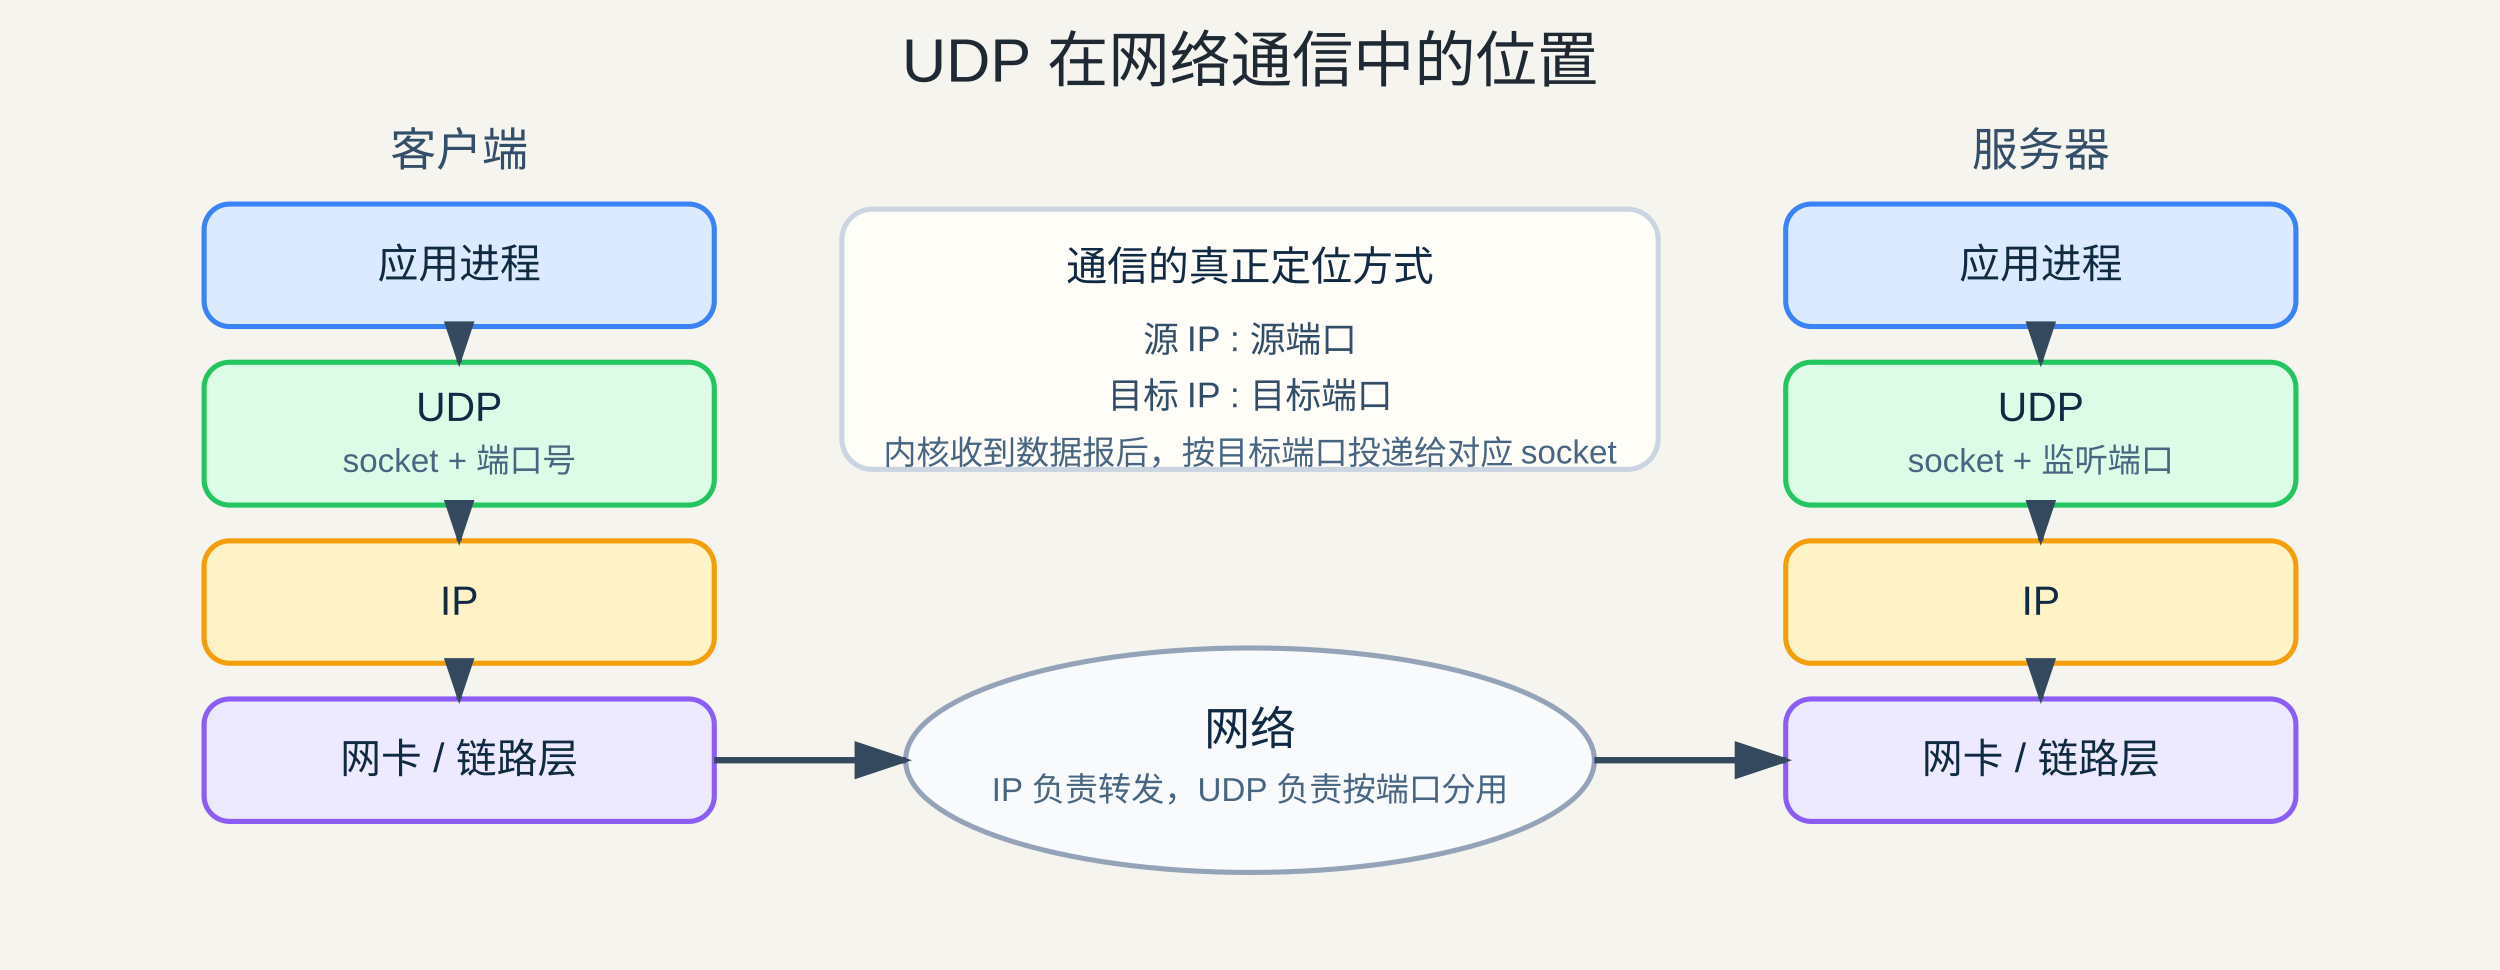
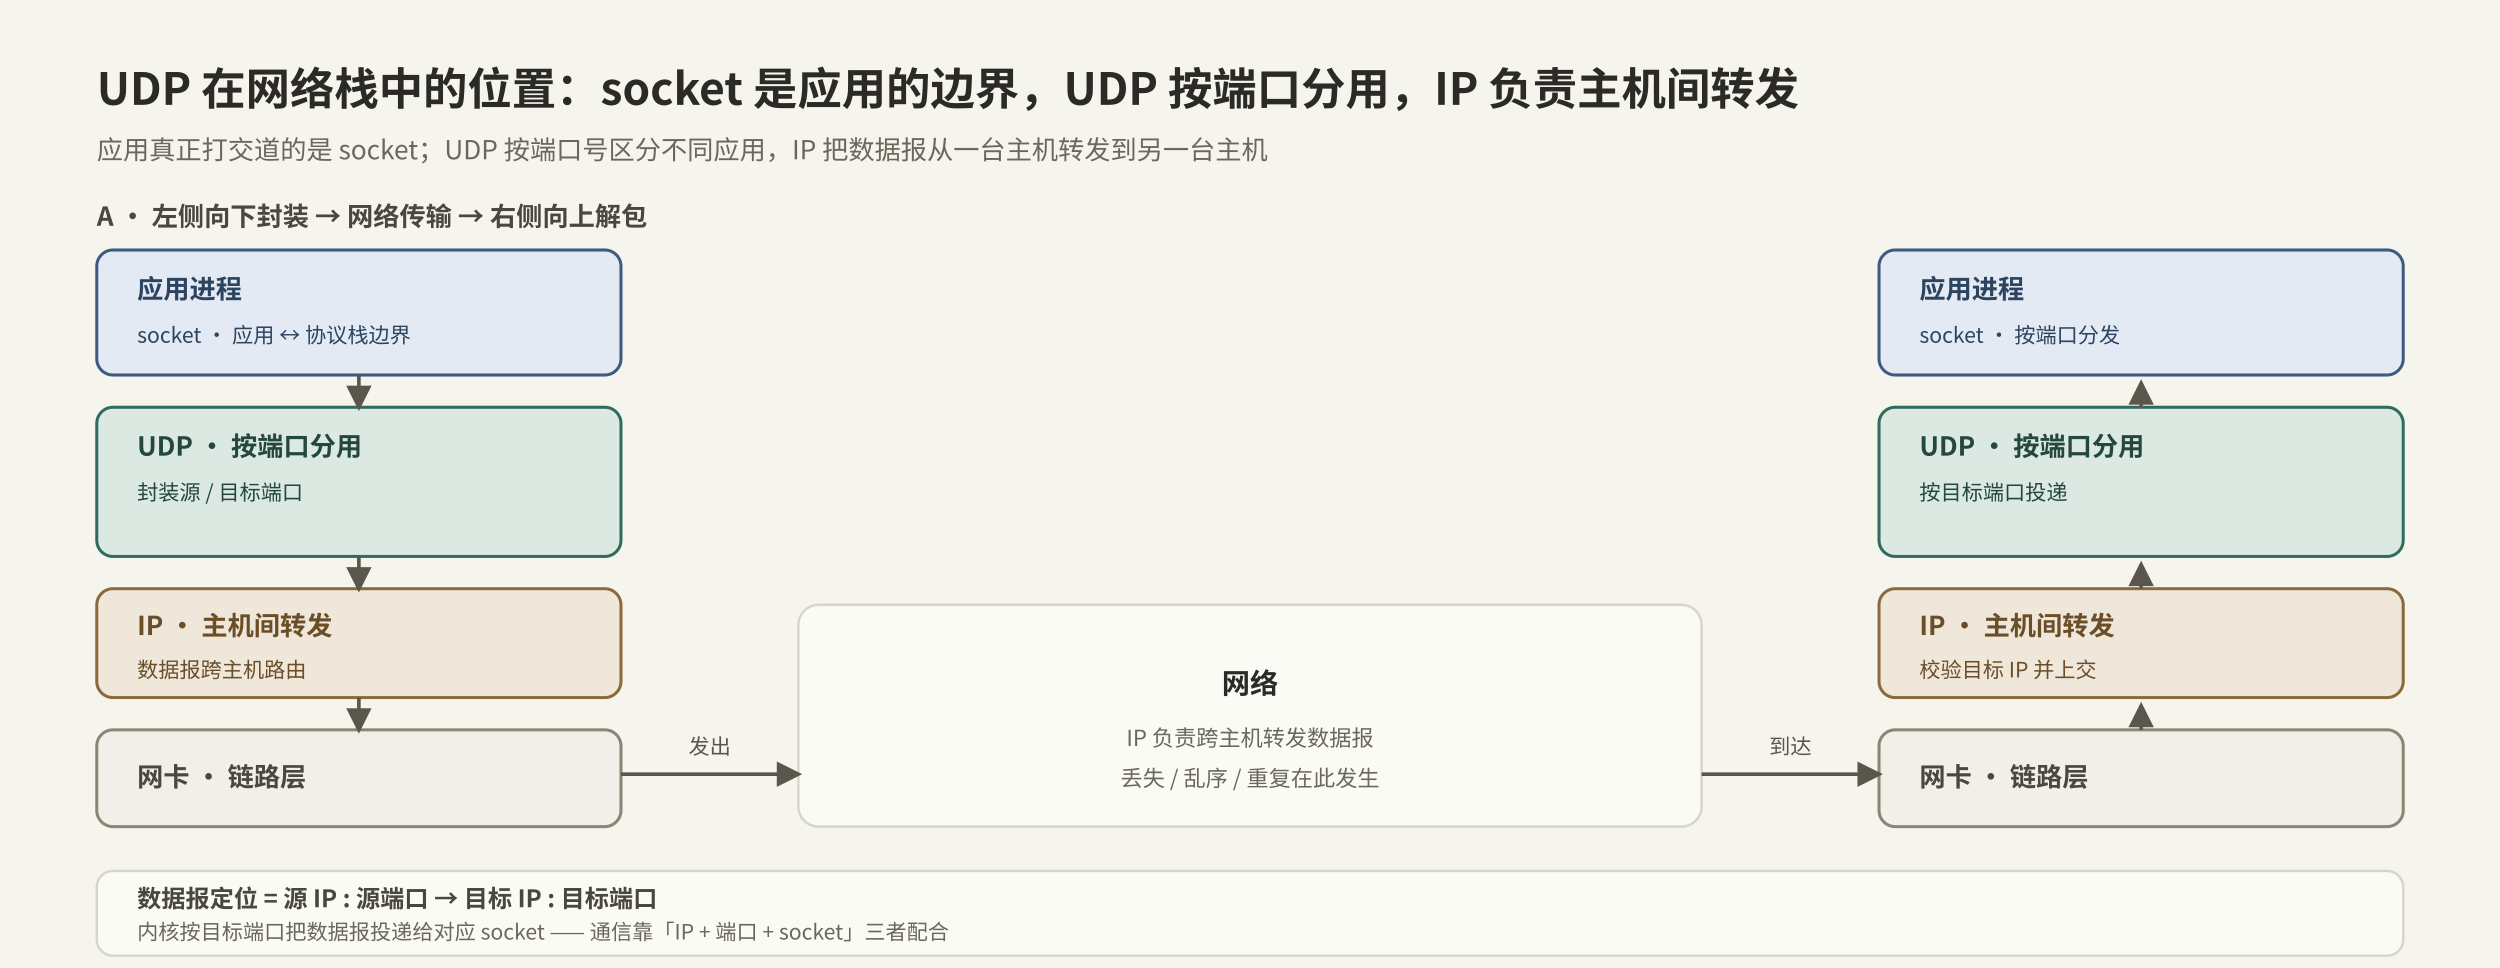
- <svg xmlns="http://www.w3.org/2000/svg" viewBox="0 0 980 380" role="img" aria-label="UDP 在网络栈中的位置">
+ <svg xmlns="http://www.w3.org/2000/svg" viewBox="0 0 1240 480" role="img" aria-label="UDP 在网络栈中的位置" font-family="'PingFang SC','Hiragino Sans GB','Microsoft YaHei','Noto Sans CJK SC',sans-serif">
  <defs>
-     <marker id="arrow-a" markerWidth="10" markerHeight="10" refX="8" refY="3" orient="auto">
-       <path d="M0,0 L0,6 L9,3 z" fill="#34495e" />
+     <marker id="arrn" viewBox="0 0 10 10" refX="8.5" refY="5" markerWidth="7" markerHeight="7" orient="auto-start-reverse">
+       <path d="M0,0 L10,5 L0,10 z" fill="#5A564B" />
    </marker>
  </defs>
-   <rect width="980" height="380" fill="rgb(245, 244, 238)" />
-   <text x="490" y="32" text-anchor="middle" font-size="24" font-family="Arial, PingFang SC, sans-serif" fill="#1f2933">UDP 在网络通信中的位置</text>
-   <text x="180" y="65" text-anchor="middle" font-size="18" font-family="Arial, PingFang SC, sans-serif" fill="#334e68">客户端</text>
-   <text x="800" y="65" text-anchor="middle" font-size="18" font-family="Arial, PingFang SC, sans-serif" fill="#334e68">服务器</text>
-   <rect x="80" y="80" width="200" height="48" rx="10" fill="#dbeafe" stroke="#3b82f6" stroke-width="2" />
-   <rect x="80" y="142" width="200" height="56" rx="10" fill="#dcfce7" stroke="#22c55e" stroke-width="2" />
-   <rect x="80" y="212" width="200" height="48" rx="10" fill="#fef3c7" stroke="#f59e0b" stroke-width="2" />
-   <rect x="80" y="274" width="200" height="48" rx="10" fill="#ede9fe" stroke="#8b5cf6" stroke-width="2" />
-   <rect x="700" y="80" width="200" height="48" rx="10" fill="#dbeafe" stroke="#3b82f6" stroke-width="2" />
-   <rect x="700" y="142" width="200" height="56" rx="10" fill="#dcfce7" stroke="#22c55e" stroke-width="2" />
-   <rect x="700" y="212" width="200" height="48" rx="10" fill="#fef3c7" stroke="#f59e0b" stroke-width="2" />
-   <rect x="700" y="274" width="200" height="48" rx="10" fill="#ede9fe" stroke="#8b5cf6" stroke-width="2" />
-   <text x="180" y="109" text-anchor="middle" font-size="16" font-family="Arial, PingFang SC, sans-serif" fill="#102a43">应用进程</text>
-   <text x="180" y="165" text-anchor="middle" font-size="16" font-family="Arial, PingFang SC, sans-serif" fill="#102a43">UDP</text>
-   <text x="180" y="185" text-anchor="middle" font-size="13" font-family="Arial, PingFang SC, sans-serif" fill="#486581">socket + 端口号</text>
-   <text x="180" y="241" text-anchor="middle" font-size="16" font-family="Arial, PingFang SC, sans-serif" fill="#102a43">IP</text>
-   <text x="180" y="303" text-anchor="middle" font-size="16" font-family="Arial, PingFang SC, sans-serif" fill="#102a43">网卡 / 链路层</text>
-   <text x="800" y="109" text-anchor="middle" font-size="16" font-family="Arial, PingFang SC, sans-serif" fill="#102a43">应用进程</text>
-   <text x="800" y="165" text-anchor="middle" font-size="16" font-family="Arial, PingFang SC, sans-serif" fill="#102a43">UDP</text>
-   <text x="800" y="185" text-anchor="middle" font-size="13" font-family="Arial, PingFang SC, sans-serif" fill="#486581">socket + 监听端口</text>
-   <text x="800" y="241" text-anchor="middle" font-size="16" font-family="Arial, PingFang SC, sans-serif" fill="#102a43">IP</text>
-   <text x="800" y="303" text-anchor="middle" font-size="16" font-family="Arial, PingFang SC, sans-serif" fill="#102a43">网卡 / 链路层</text>
-   <line x1="180" y1="128" x2="180" y2="142" stroke="#34495e" stroke-width="2" marker-end="url(#arrow-a)" />
-   <line x1="180" y1="198" x2="180" y2="212" stroke="#34495e" stroke-width="2" marker-end="url(#arrow-a)" />
-   <line x1="180" y1="260" x2="180" y2="274" stroke="#34495e" stroke-width="2" marker-end="url(#arrow-a)" />
-   <line x1="800" y1="128" x2="800" y2="142" stroke="#34495e" stroke-width="2" marker-end="url(#arrow-a)" />
-   <line x1="800" y1="198" x2="800" y2="212" stroke="#34495e" stroke-width="2" marker-end="url(#arrow-a)" />
-   <line x1="800" y1="260" x2="800" y2="274" stroke="#34495e" stroke-width="2" marker-end="url(#arrow-a)" />
-   <ellipse cx="490" cy="298" rx="135" ry="44" fill="#f8fafc" stroke="#94a3b8" stroke-width="2" />
-   <text x="490" y="292" text-anchor="middle" font-size="18" font-family="Arial, PingFang SC, sans-serif" fill="#102a43">网络</text>
-   <text x="490" y="314" text-anchor="middle" font-size="13" font-family="Arial, PingFang SC, sans-serif" fill="#486581">IP 负责转发，UDP 负责按端口分用</text>
-   <line x1="280" y1="298" x2="355" y2="298" stroke="#34495e" stroke-width="2.5" marker-end="url(#arrow-a)" />
-   <line x1="625" y1="298" x2="700" y2="298" stroke="#34495e" stroke-width="2.5" marker-end="url(#arrow-a)" />
-   <rect x="330" y="82" width="320" height="102" rx="12" fill="#fffdf8" stroke="#cbd5e1" stroke-width="2" />
-   <text x="490" y="110" text-anchor="middle" font-size="16" font-family="Arial, PingFang SC, sans-serif" fill="#102a43">通信的真正定位方式</text>
-   <text x="490" y="138" text-anchor="middle" font-size="14" font-family="Arial, PingFang SC, sans-serif" fill="#334e68">源 IP : 源端口</text>
-   <text x="490" y="160" text-anchor="middle" font-size="14" font-family="Arial, PingFang SC, sans-serif" fill="#334e68">目标 IP : 目标端口</text>
-   <text x="490" y="182" text-anchor="middle" font-size="13" font-family="Arial, PingFang SC, sans-serif" fill="#486581">内核收到数据报后，按目标端口投递给对应 socket</text>
+   <rect x="0" y="0" width="1240" height="480" fill="rgb(245, 244, 237)" />
+   <text x="48" y="52" font-size="22" font-weight="700" fill="#2B2A26">UDP 在网络栈中的位置：socket 是应用的边界，UDP 按端口分用，IP 负责主机间转发</text>
+   <text x="48" y="79" font-size="13" fill="#6B675C">应用真正打交道的是 socket；UDP 按端口号区分不同应用，IP 把数据报从一台主机转发到另一台主机</text>
+   <text x="48" y="112" font-size="13" font-weight="700" fill="#4A473F">A · 左侧向下封装 → 网络传输 → 右侧向上解包</text>
+   <rect x="48" y="124" width="260" height="62" rx="8" fill="#E3EAF4" stroke="#3D5A80" stroke-width="1.5" />
+   <text x="68" y="148" font-size="13" font-weight="700" fill="#2C4460">应用进程</text>
+   <text x="68" y="170" font-size="10.5" fill="#2C4460">socket · 应用 ↔ 协议栈边界</text>
+   <rect x="48" y="202" width="260" height="74" rx="8" fill="#DCE9E3" stroke="#2F6B5E" stroke-width="1.5" />
+   <text x="68" y="226" font-size="13" font-weight="700" fill="#24473F">UDP · 按端口分用</text>
+   <text x="68" y="248" font-size="10.5" fill="#24473F">封装源 / 目标端口</text>
+   <rect x="48" y="292" width="260" height="54" rx="8" fill="#EFE7DA" stroke="#8A6A3A" stroke-width="1.5" />
+   <text x="68" y="315" font-size="13" font-weight="700" fill="#6B4E28">IP · 主机间转发</text>
+   <text x="68" y="336" font-size="10.5" fill="#6B4E28">数据报跨主机路由</text>
+   <rect x="48" y="362" width="260" height="48" rx="8" fill="#F1EFE8" stroke="#8A8574" stroke-width="1.5" />
+   <text x="68" y="390" font-size="13" font-weight="700" fill="#4A473F">网卡 · 链路层</text>
+   <line x1="178" y1="186" x2="178" y2="202" stroke="#5A564B" stroke-width="1.8" marker-end="url(#arrn)" />
+   <line x1="178" y1="276" x2="178" y2="292" stroke="#5A564B" stroke-width="1.8" marker-end="url(#arrn)" />
+   <line x1="178" y1="346" x2="178" y2="362" stroke="#5A564B" stroke-width="1.8" marker-end="url(#arrn)" />
+   <rect x="932" y="124" width="260" height="62" rx="8" fill="#E3EAF4" stroke="#3D5A80" stroke-width="1.5" />
+   <text x="952" y="148" font-size="13" font-weight="700" fill="#2C4460">应用进程</text>
+   <text x="952" y="170" font-size="10.5" fill="#2C4460">socket · 按端口分发</text>
+   <rect x="932" y="202" width="260" height="74" rx="8" fill="#DCE9E3" stroke="#2F6B5E" stroke-width="1.5" />
+   <text x="952" y="226" font-size="13" font-weight="700" fill="#24473F">UDP · 按端口分用</text>
+   <text x="952" y="248" font-size="10.5" fill="#24473F">按目标端口投递</text>
+   <rect x="932" y="292" width="260" height="54" rx="8" fill="#EFE7DA" stroke="#8A6A3A" stroke-width="1.5" />
+   <text x="952" y="315" font-size="13" font-weight="700" fill="#6B4E28">IP · 主机间转发</text>
+   <text x="952" y="336" font-size="10.5" fill="#6B4E28">校验目标 IP 并上交</text>
+   <rect x="932" y="362" width="260" height="48" rx="8" fill="#F1EFE8" stroke="#8A8574" stroke-width="1.5" />
+   <text x="952" y="390" font-size="13" font-weight="700" fill="#4A473F">网卡 · 链路层</text>
+   <line x1="1062" y1="202" x2="1062" y2="190" stroke="#5A564B" stroke-width="1.8" marker-end="url(#arrn)" />
+   <line x1="1062" y1="292" x2="1062" y2="280" stroke="#5A564B" stroke-width="1.8" marker-end="url(#arrn)" />
+   <line x1="1062" y1="362" x2="1062" y2="350" stroke="#5A564B" stroke-width="1.8" marker-end="url(#arrn)" />
+   <rect x="396" y="300" width="448" height="110" rx="10" fill="#FBFBF6" stroke="#D8D5C8" stroke-width="1.2" />
+   <text x="620" y="344" font-size="14" font-weight="700" fill="#2B2A26" text-anchor="middle">网络</text>
+   <text x="620" y="370" font-size="11" fill="#6B675C" text-anchor="middle">IP 负责跨主机转发数据报</text>
+   <text x="620" y="390" font-size="11" fill="#6B675C" text-anchor="middle">丢失 / 乱序 / 重复在此发生</text>
+   <line x1="308" y1="384" x2="396" y2="384" stroke="#5A564B" stroke-width="1.8" marker-end="url(#arrn)" />
+   <line x1="844" y1="384" x2="932" y2="384" stroke="#5A564B" stroke-width="1.8" marker-end="url(#arrn)" />
+   <text x="352" y="374" font-size="10.5" fill="#5A564B" text-anchor="middle">发出</text>
+   <text x="888" y="374" font-size="10.5" fill="#5A564B" text-anchor="middle">到达</text>
+   <rect x="48" y="432" width="1144" height="42" rx="8" fill="#FBFBF6" stroke="#D8D5C8" stroke-width="1.2" />
+   <text x="68" y="450" font-size="12" font-weight="700" fill="#4A473F">数据报定位 = 源 IP : 源端口 → 目标 IP : 目标端口</text>
+   <text x="68" y="466" font-size="10.5" fill="#6B675C">内核按目标端口把数据报投递给对应 socket —— 通信靠「IP + 端口 + socket」三者配合</text>
</svg>
